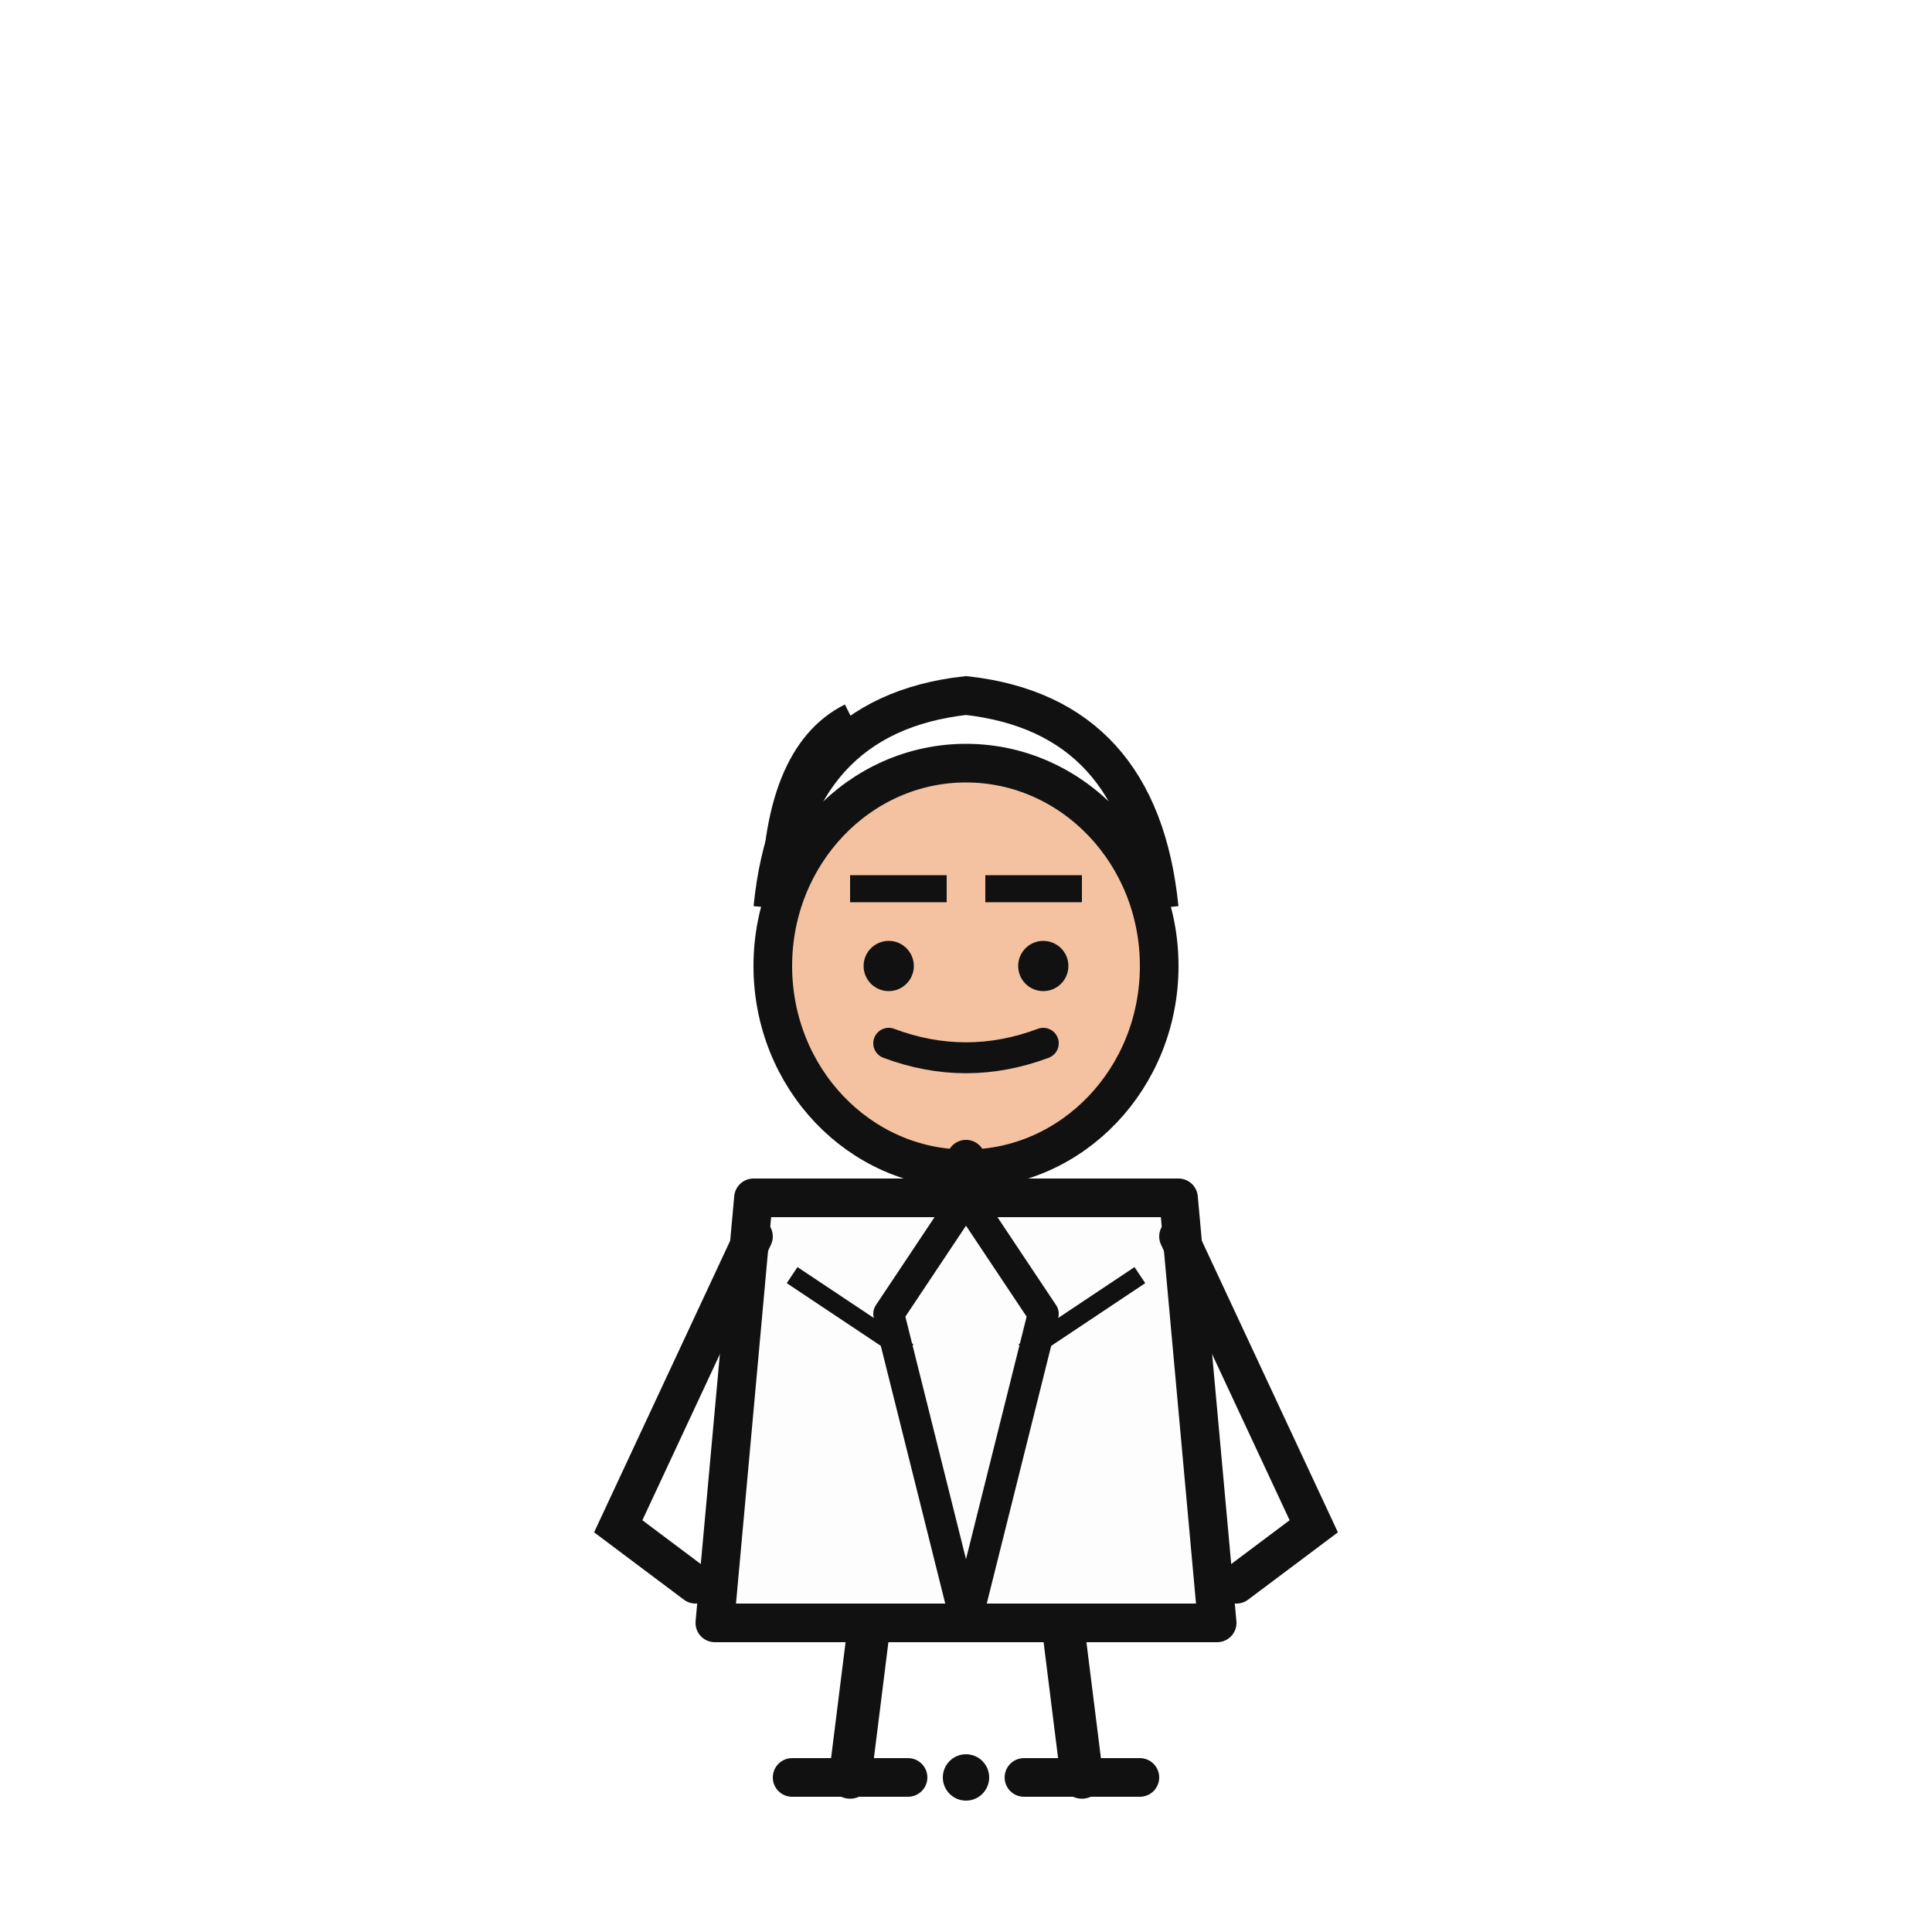
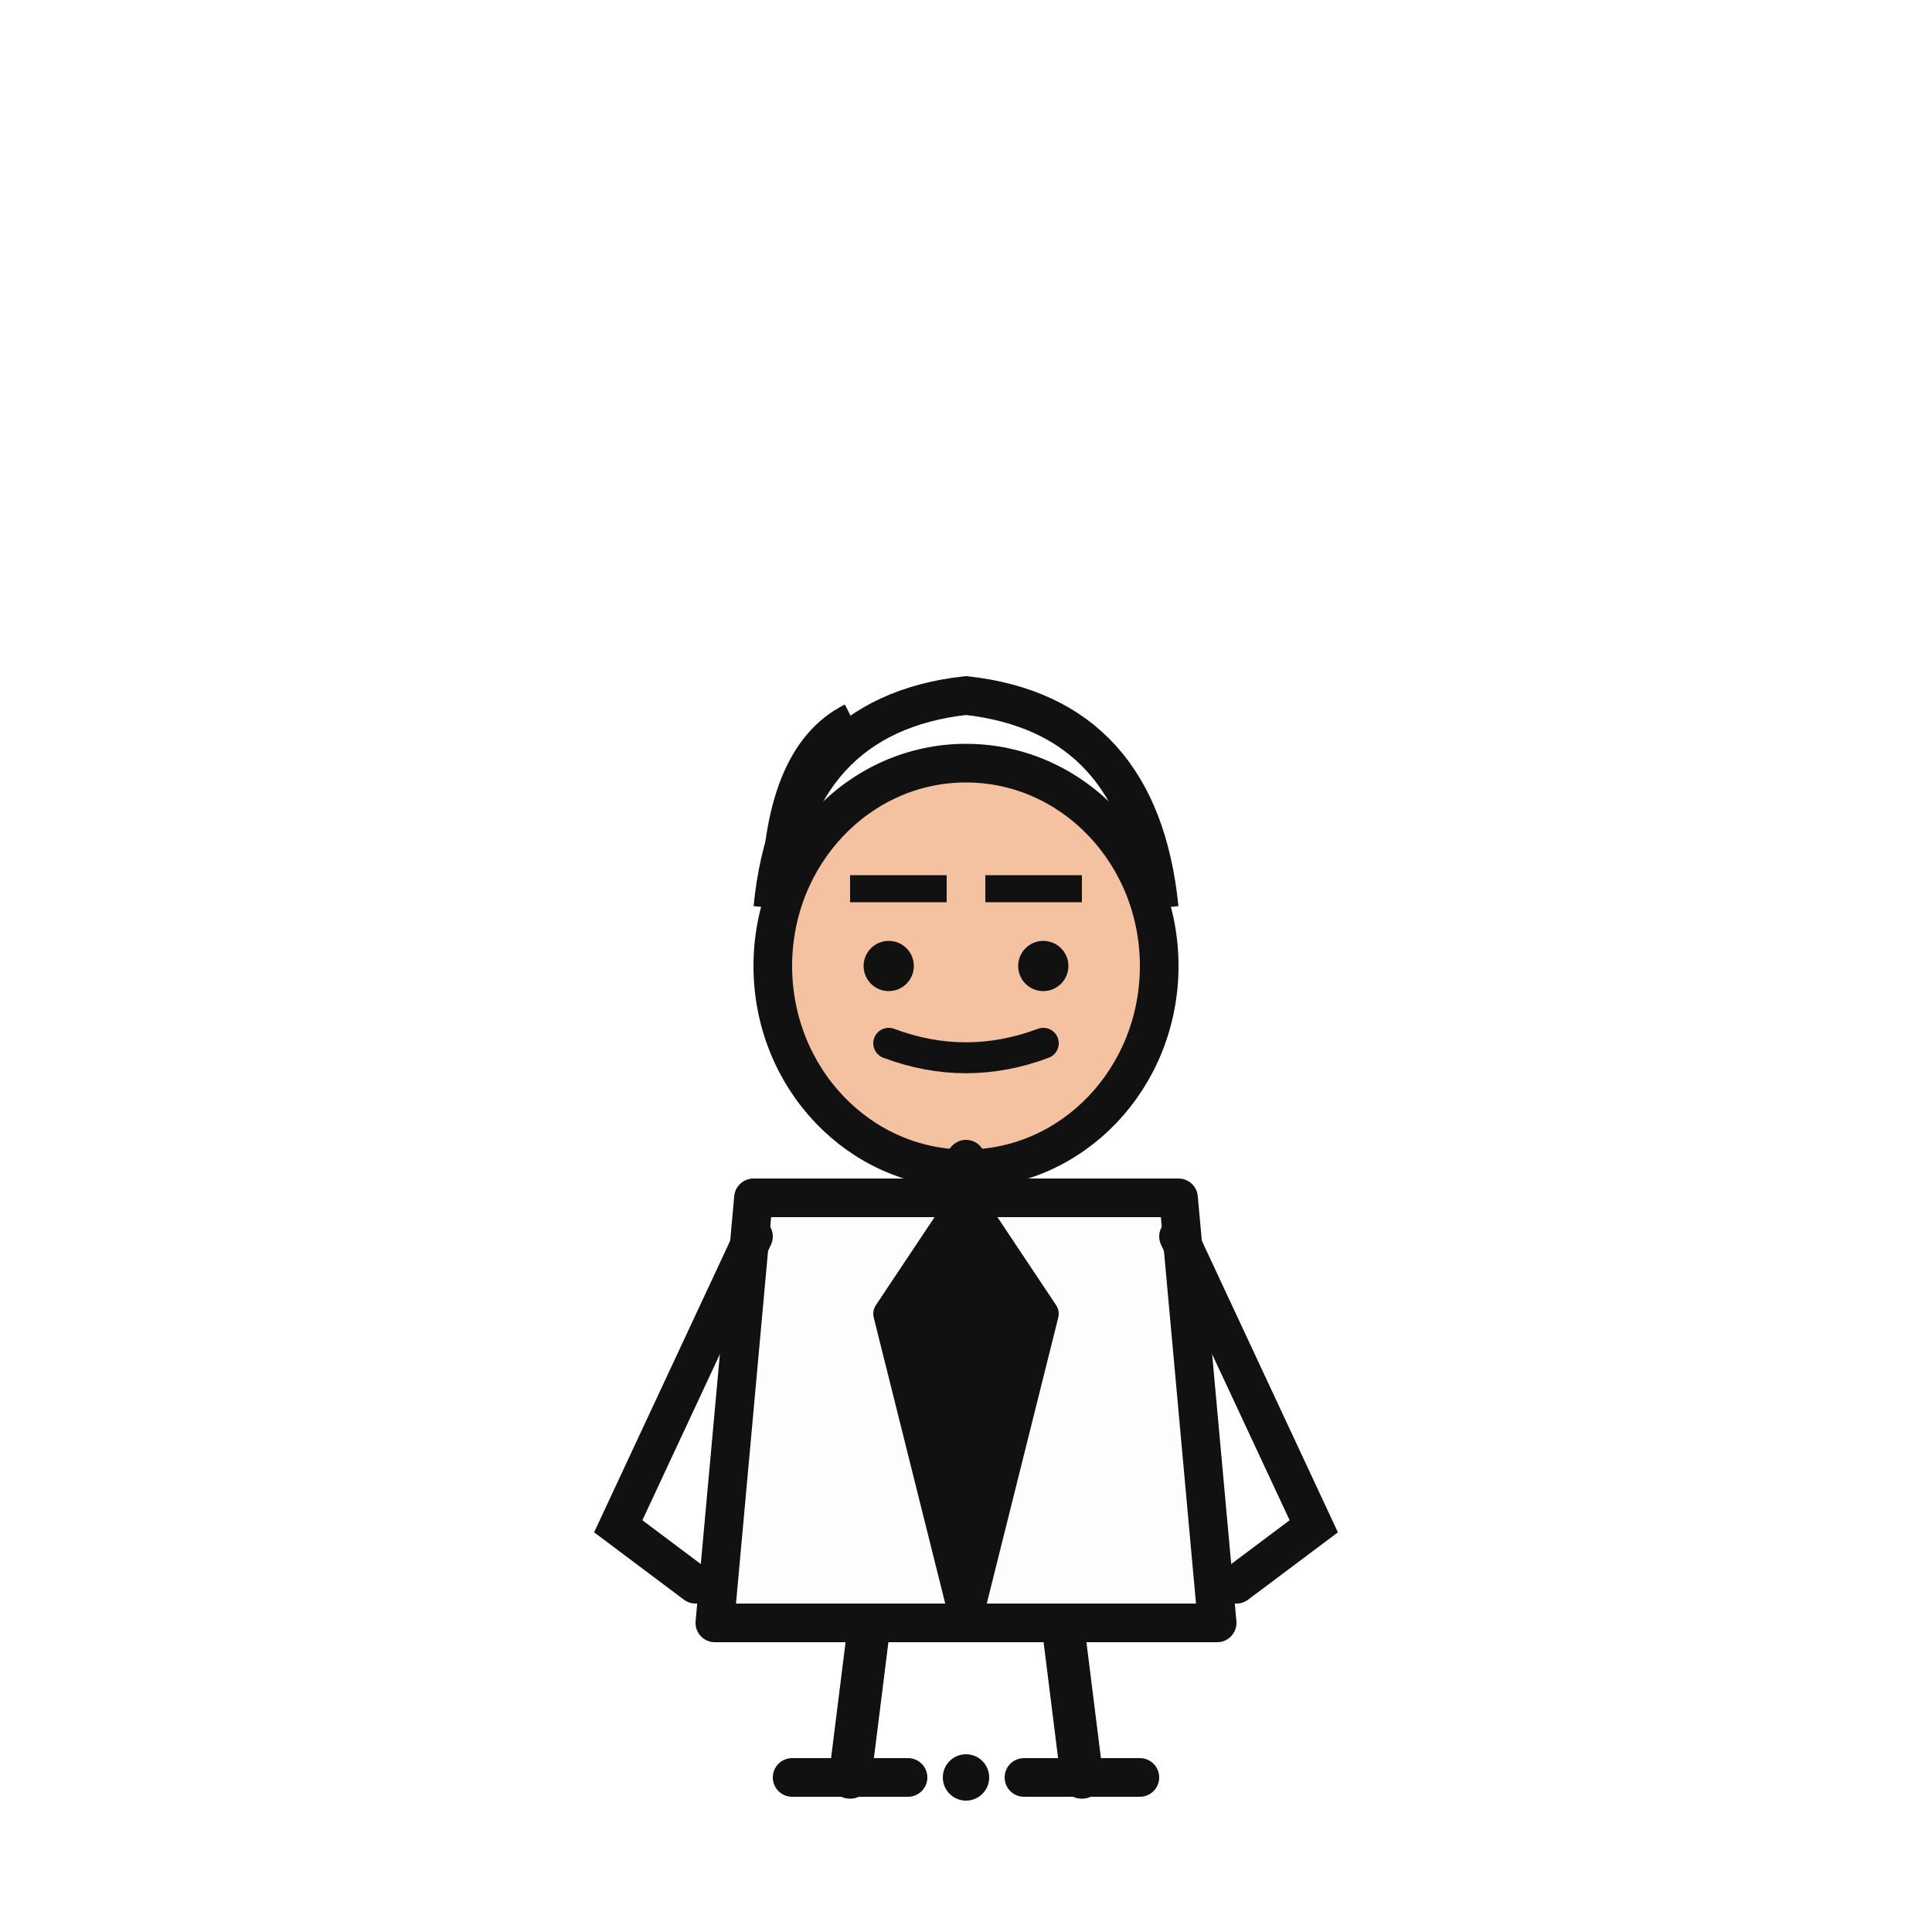
<svg xmlns="http://www.w3.org/2000/svg" viewBox="0 0 100 100" width="100" height="100">
  <path d="M 45 84 L 44 92" fill="none" stroke="#111" stroke-width="2.2" stroke-linecap="round" />
  <path d="M 55 84 L 56 92" fill="none" stroke="#111" stroke-width="2.2" stroke-linecap="round" />
  <path d="M 41 92 L 47 92" fill="none" stroke="#111" stroke-width="2" stroke-linecap="round" />
  <path d="M 53 92 L 59 92" fill="none" stroke="#111" stroke-width="2" stroke-linecap="round" />
  <path d="M 39 62 L 37 84 L 63 84 L 61 62 Z" fill="#fdfdfd" stroke="#111" stroke-width="2" stroke-linejoin="round" />
-   <path d="M 50 62 L 46 68 L 50 84 L 54 68 Z" fill="#fdfdfd" stroke="#111" stroke-width="1.6" stroke-linejoin="round" />
-   <line x1="41" y1="66" x2="47" y2="70" stroke="#111" stroke-width="1" />
-   <line x1="59" y1="66" x2="53" y2="70" stroke="#111" stroke-width="1" />
+   <path d="M 50 62 L 46 68 L 50 84 L 54 68 Z" fill="#111" stroke="#111" stroke-width="1.6" stroke-linejoin="round" />
  <path d="M 39 64 L 32 79 L 36 82" fill="none" stroke="#111" stroke-width="2" stroke-linecap="round" />
  <path d="M 61 64 L 68 79 L 64 82" fill="none" stroke="#111" stroke-width="2" stroke-linecap="round" />
  <line x1="50" y1="62" x2="50" y2="58" stroke="#111" stroke-width="2" />
  <ellipse cx="50" cy="50" rx="10" ry="10.5" fill="#f4c2a0" stroke="#111" stroke-width="2" />
  <path d="M 40 47 Q 41 37 50 36 Q 59 37 60 47" fill="none" stroke="#111" stroke-width="2" />
  <path d="M 40 47 Q 40 39 44 37" fill="none" stroke="#111" stroke-width="1.2" />
  <line x1="44" y1="46" x2="49" y2="46" stroke="#111" stroke-width="1.4" />
  <line x1="51" y1="46" x2="56" y2="46" stroke="#111" stroke-width="1.4" />
  <circle cx="46" cy="50" r="1.3" fill="#111" />
  <circle cx="54" cy="50" r="1.3" fill="#111" />
  <path d="M 46 54 Q 50 55.5 54 54" fill="none" stroke="#111" stroke-width="1.6" stroke-linecap="round" />
  <g id="anchor-feet" data-x="50" data-y="92" transform="translate(50 92)">
    <circle cx="0" cy="0" r="1.2" fill="#111" />
  </g>
  <g id="anchor-mouth" data-x="50" data-y="60" transform="translate(50 60)">
    <circle cx="0" cy="0" r="1" fill="#111" />
  </g>
</svg>
